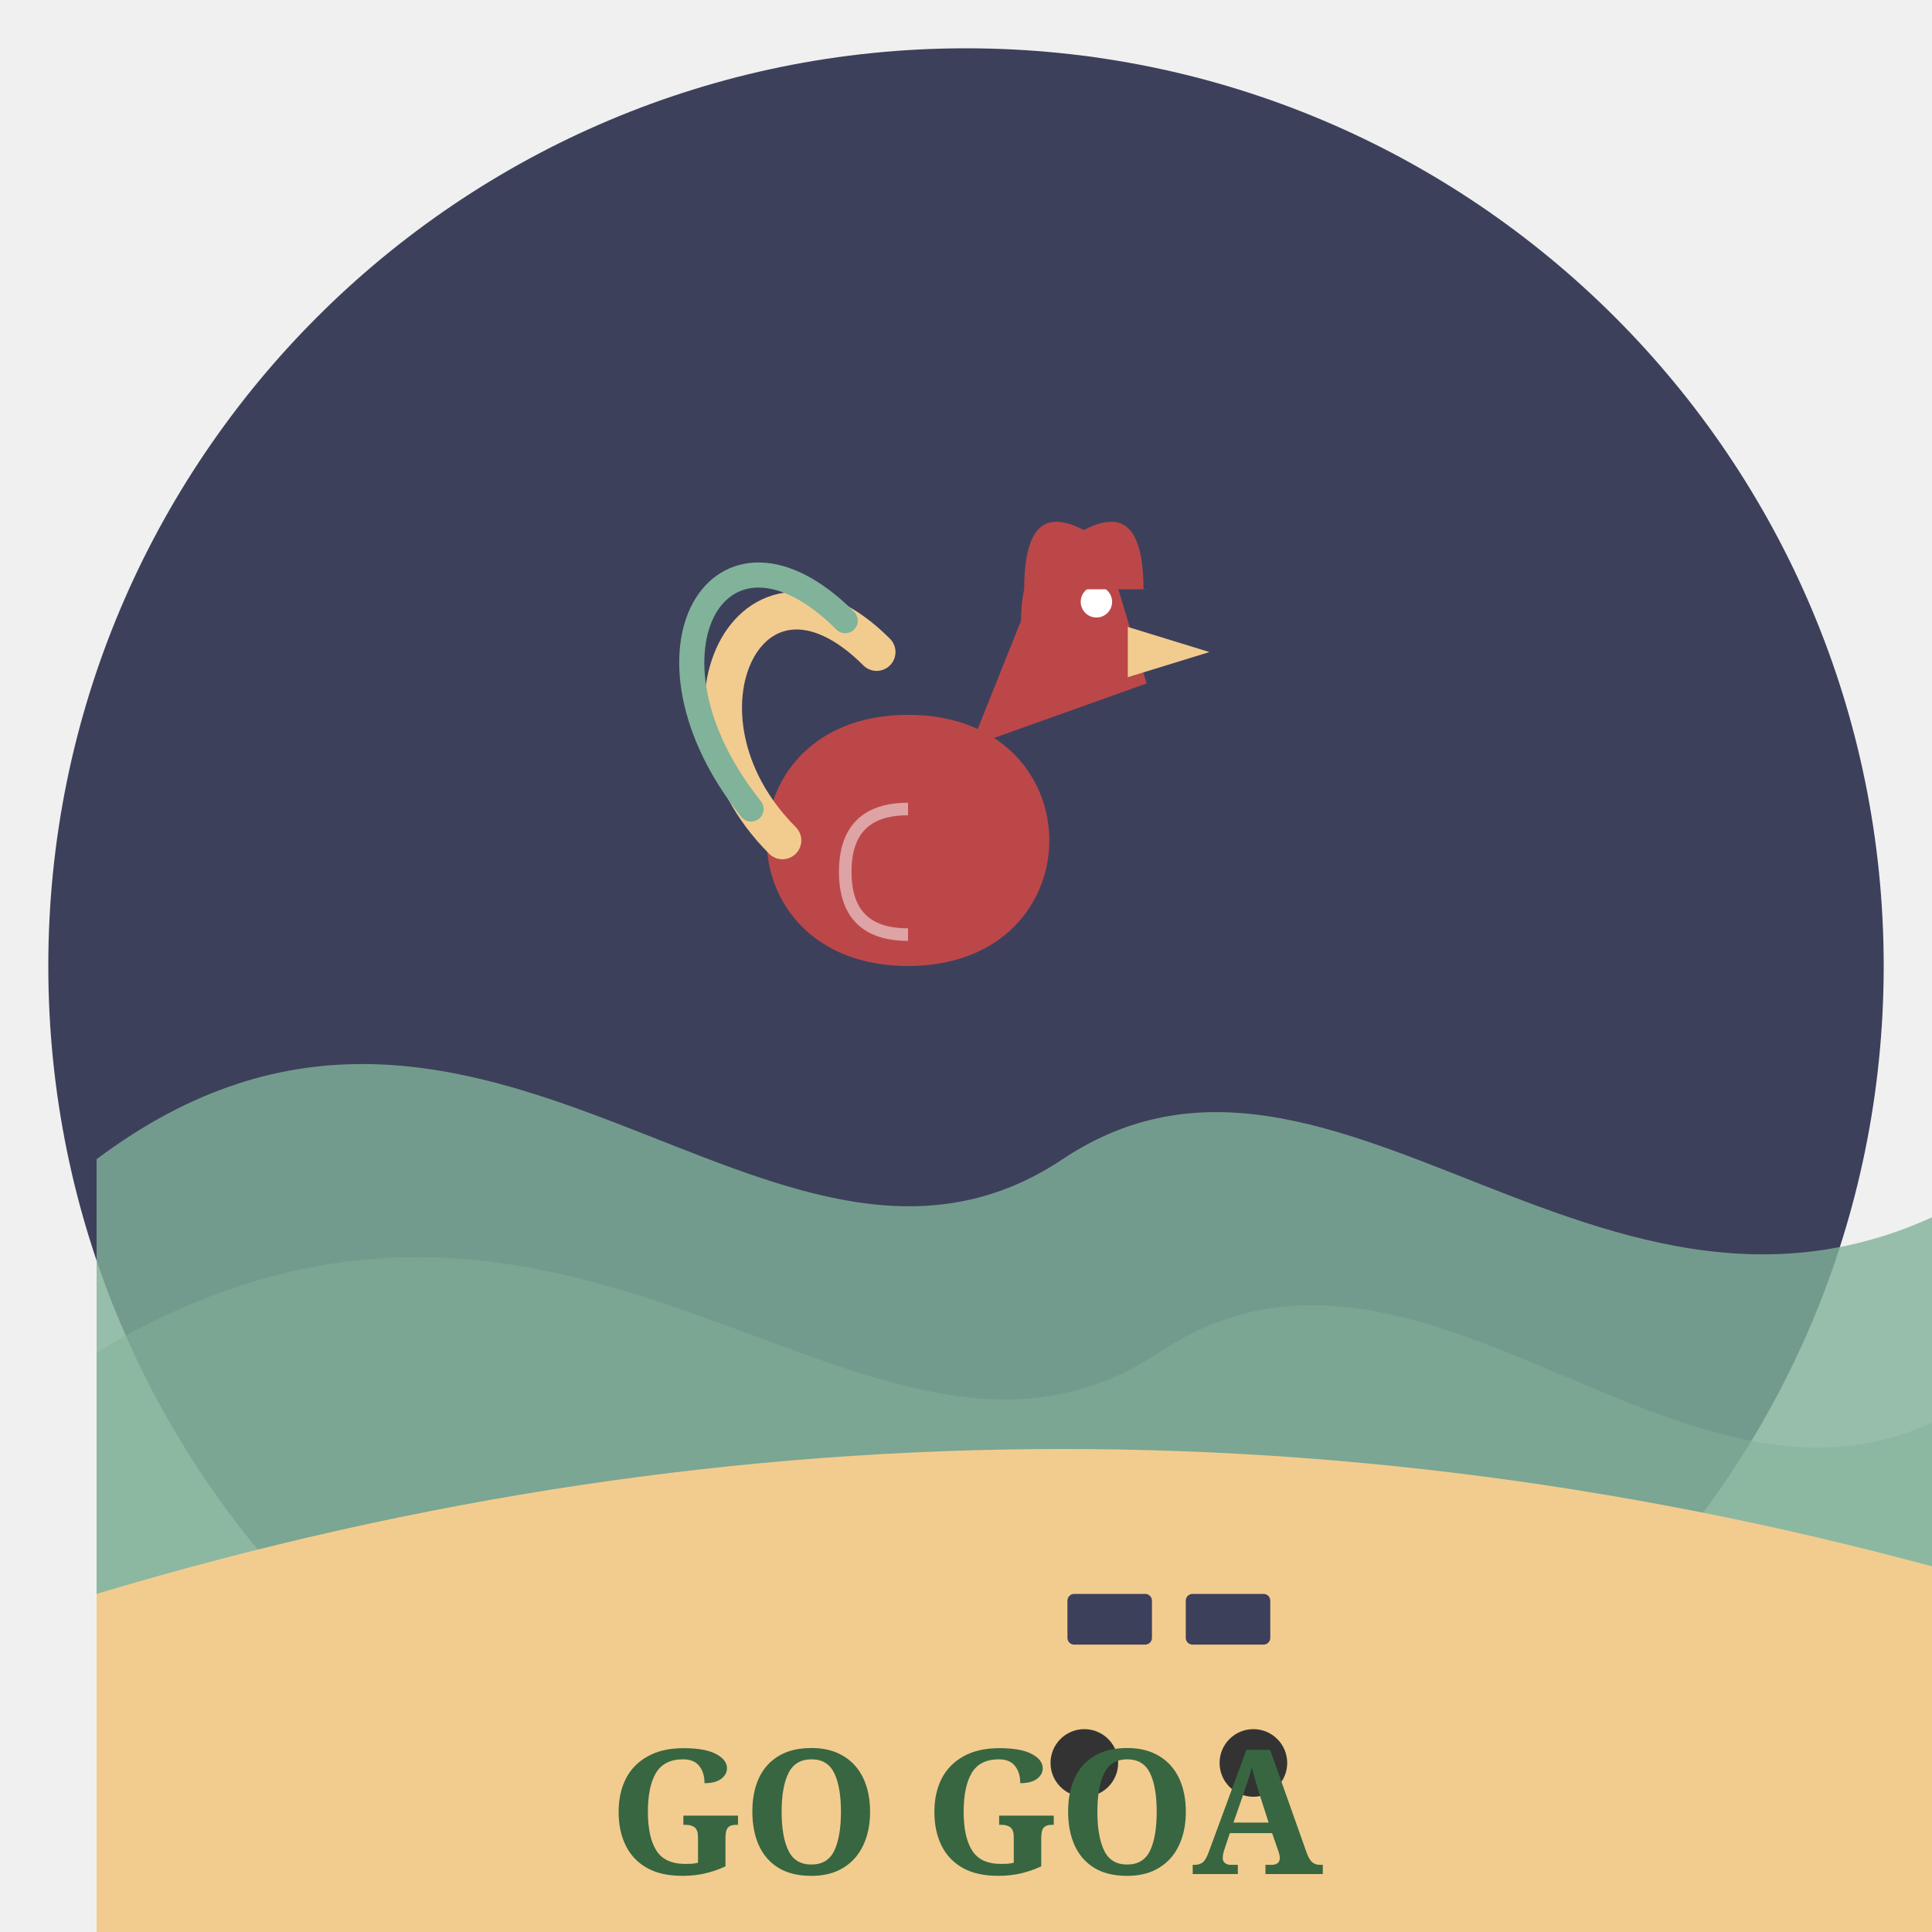
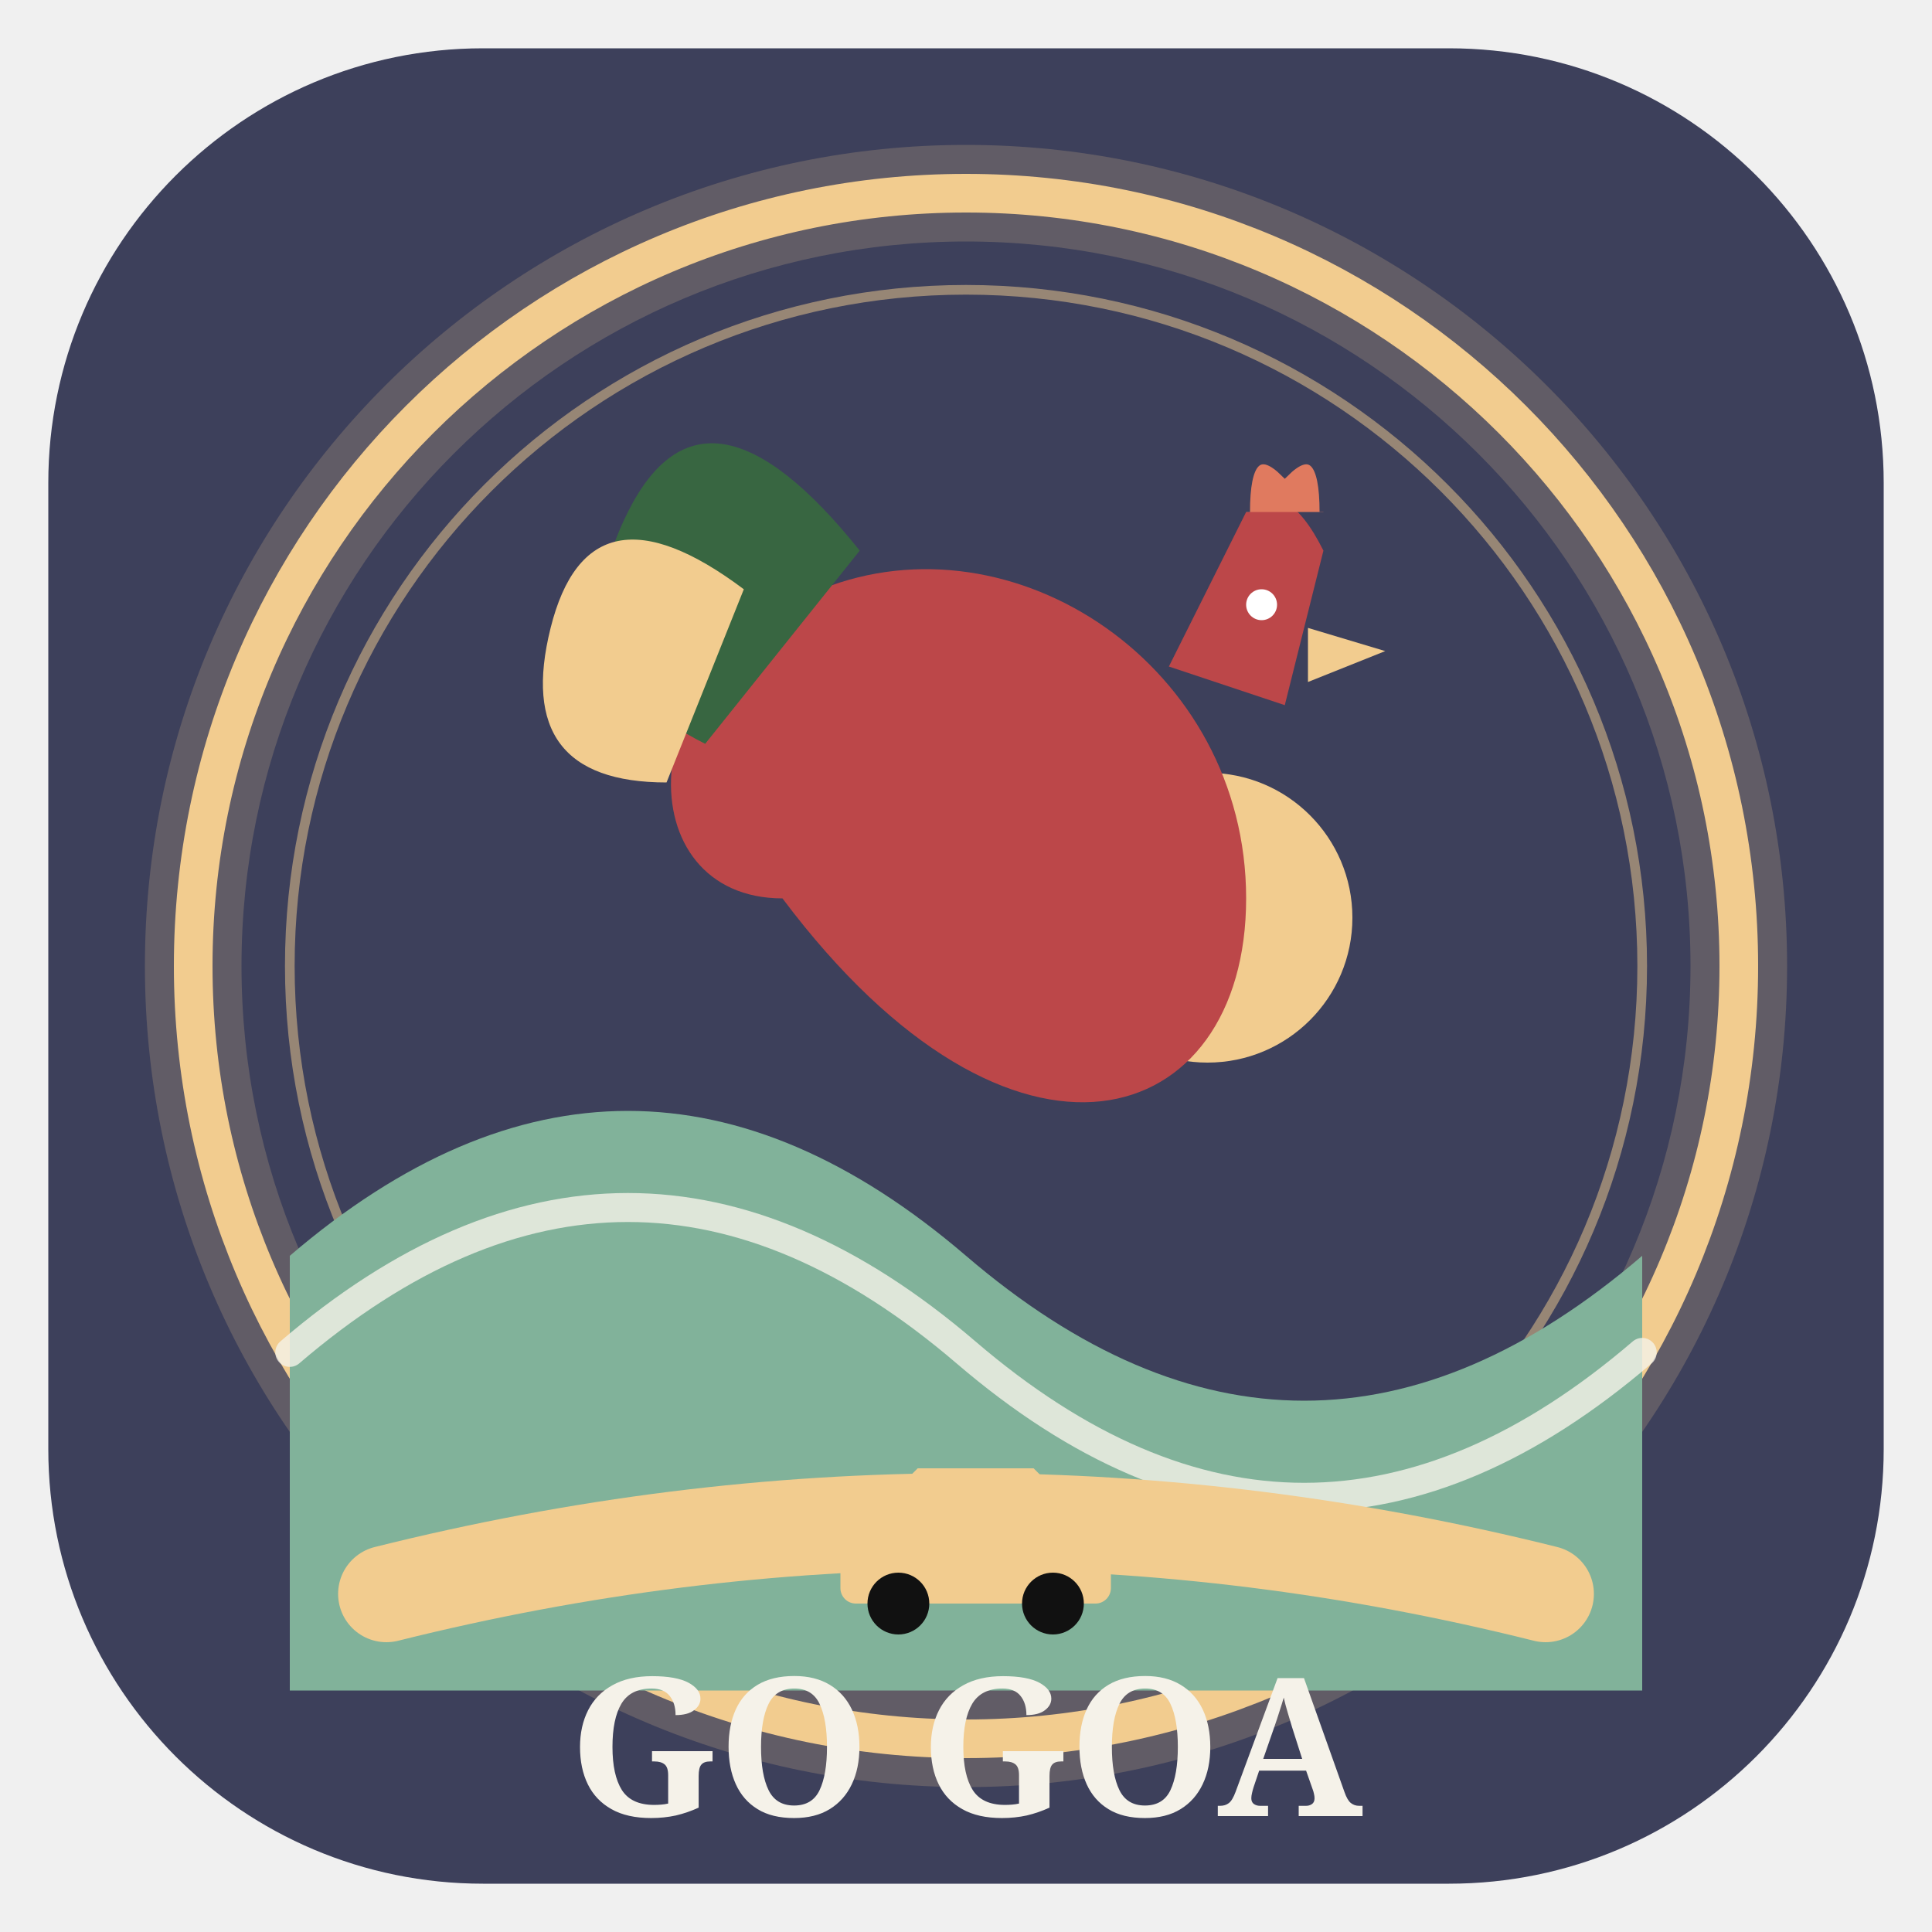
<svg xmlns="http://www.w3.org/2000/svg" width="200" height="200" viewBox="0 0 200 200">
-   <circle cx="100" cy="100" r="95" fill="#3D405B" />
-   <path d="M10,120 C50,90 80,140 110,120 C140,100 170,150 210,120 V200 H10 Z" fill="#81B29A" opacity="0.8" />
-   <path d="M10,140 C60,110 90,160 120,140 C150,120 180,170 210,140 V200 H10 Z" fill="#81B29A" opacity="0.5" />
-   <path d="M10,165 Q110,135 210,165 V200 H10 Z" fill="#F2CC8F" />
-   <g transform="translate(68, 48) scale(0.65)">
-     <path d="M40,80 C10,80 10,40 40,40 C70,40 70,80 40,80" fill="#BC4749" />
-     <path d="M40,55 Q30,55 30,65 Q30,75 40,75" fill="none" stroke="white" stroke-width="2" opacity="0.5" />
-     <path d="M20,60 C0,40 15,10 35,30" fill="none" stroke="#F2CC8F" stroke-width="6" stroke-linecap="round" />
-     <path d="M15,55 C-5,30 10,5 30,25" fill="none" stroke="#81B29A" stroke-width="4" stroke-linecap="round" />
-     <path d="M50,45 L58,25 Q58,10 72,15 L78,35 Z" fill="#BC4749" />
-     <circle cx="70" cy="22" r="2.5" fill="white" />
-     <path d="M58,20 Q58,5 68,10 Q78,5 78,20" fill="#BC4749" stroke="#3D405B" stroke-width="1" />
-     <path d="M75,26 L88,30 L75,34 Z" fill="#F2CC8F" />
+   <rect x="5" y="5" width="190" height="190" rx="45" fill="#3D405B" />
+   <circle cx="100" cy="100" r="85" fill="#F2CC8F" opacity="0.2" />
+   <circle cx="100" cy="100" r="80" stroke="#F2CC8F" stroke-width="4" fill="none" />
+   <circle cx="100" cy="100" r="75" fill="#3D405B" />
+   <circle cx="100" cy="100" r="70" stroke="#F2CC8F" stroke-width="1" fill="none" opacity="0.5" />
+   <circle cx="125" cy="95" r="15" fill="#F2CC8F" />
+   <path d="M30,130 Q65,100 100,130 T170,130 V175 H30 Z" fill="#81B29A" />
+   <path d="M30,140 Q65,110 100,140 T170,140" fill="none" stroke="#F5F2E9" stroke-width="3" stroke-linecap="round" opacity="0.8" />
+   <g transform="translate(65, 45) scale(0.8)">
+     <path d="M20,60 C0,60 0,30 25,20 C50,10 80,30 80,60 C80,90 50,100 20,60" fill="#BC4749" />
+     <path d="M10,40 Q-10,30 0,10 Q10,-10 30,15" fill="#386641" />
+     <path d="M5,45 Q-15,45 -10,25 Q-5,5 15,20" fill="#F2CC8F" />
+     <path d="M70,30 L80,10 Q85,5 90,15 L85,35 Z" fill="#BC4749" />
+     <path d="M80,10 Q80,0 85,5 Q90,0 90,10" fill="#E07A5F" stroke="#3D405B" stroke-width="1" />
+     <circle cx="82" cy="22" r="2" fill="white" />
+     <path d="M88,25 L98,28 L88,32 Z" fill="#F2CC8F" />
  </g>
-   <g transform="translate(100, 158) scale(0.35)">
-     <path d="M10,45 L10,30 Q10,15 30,15 L90,15 Q110,15 110,30 L110,45 Z" fill="#F2CC8F" />
-     <rect x="15" y="45" width="95" height="25" rx="5" fill="#F2CC8F" />
-     <rect x="30" y="20" width="25" height="15" rx="2" fill="#3D405B" />
-     <rect x="65" y="20" width="25" height="15" rx="2" fill="#3D405B" />
-     <circle cx="35" cy="70" r="10" fill="#333" />
-     <circle cx="85" cy="70" r="10" fill="#333" />
+   <path d="M40,165 Q100,150 160,165" fill="none" stroke="#F2CC8F" stroke-width="10" stroke-linecap="round" />
+   <g transform="translate(85, 152) scale(0.4)">
+     <rect x="5" y="10" width="70" height="25" rx="4" fill="#F2CC8F" />
+     <path d="M15,10 L25,0 L55,0 L65,10 Z" fill="#F2CC8F" />
+     <circle cx="20" cy="35" r="8" fill="#111" />
+     <circle cx="60" cy="35" r="8" fill="#111" />
  </g>
-   <text x="100" y="194" text-anchor="middle" font-family="Georgia, serif" font-weight="900" font-size="18" fill="#386641">GO GOA</text>
+   <text x="100" y="188" text-anchor="middle" font-family="Georgia, serif" font-weight="900" font-size="20" fill="#F5F2E9">GO GOA</text>
</svg>
